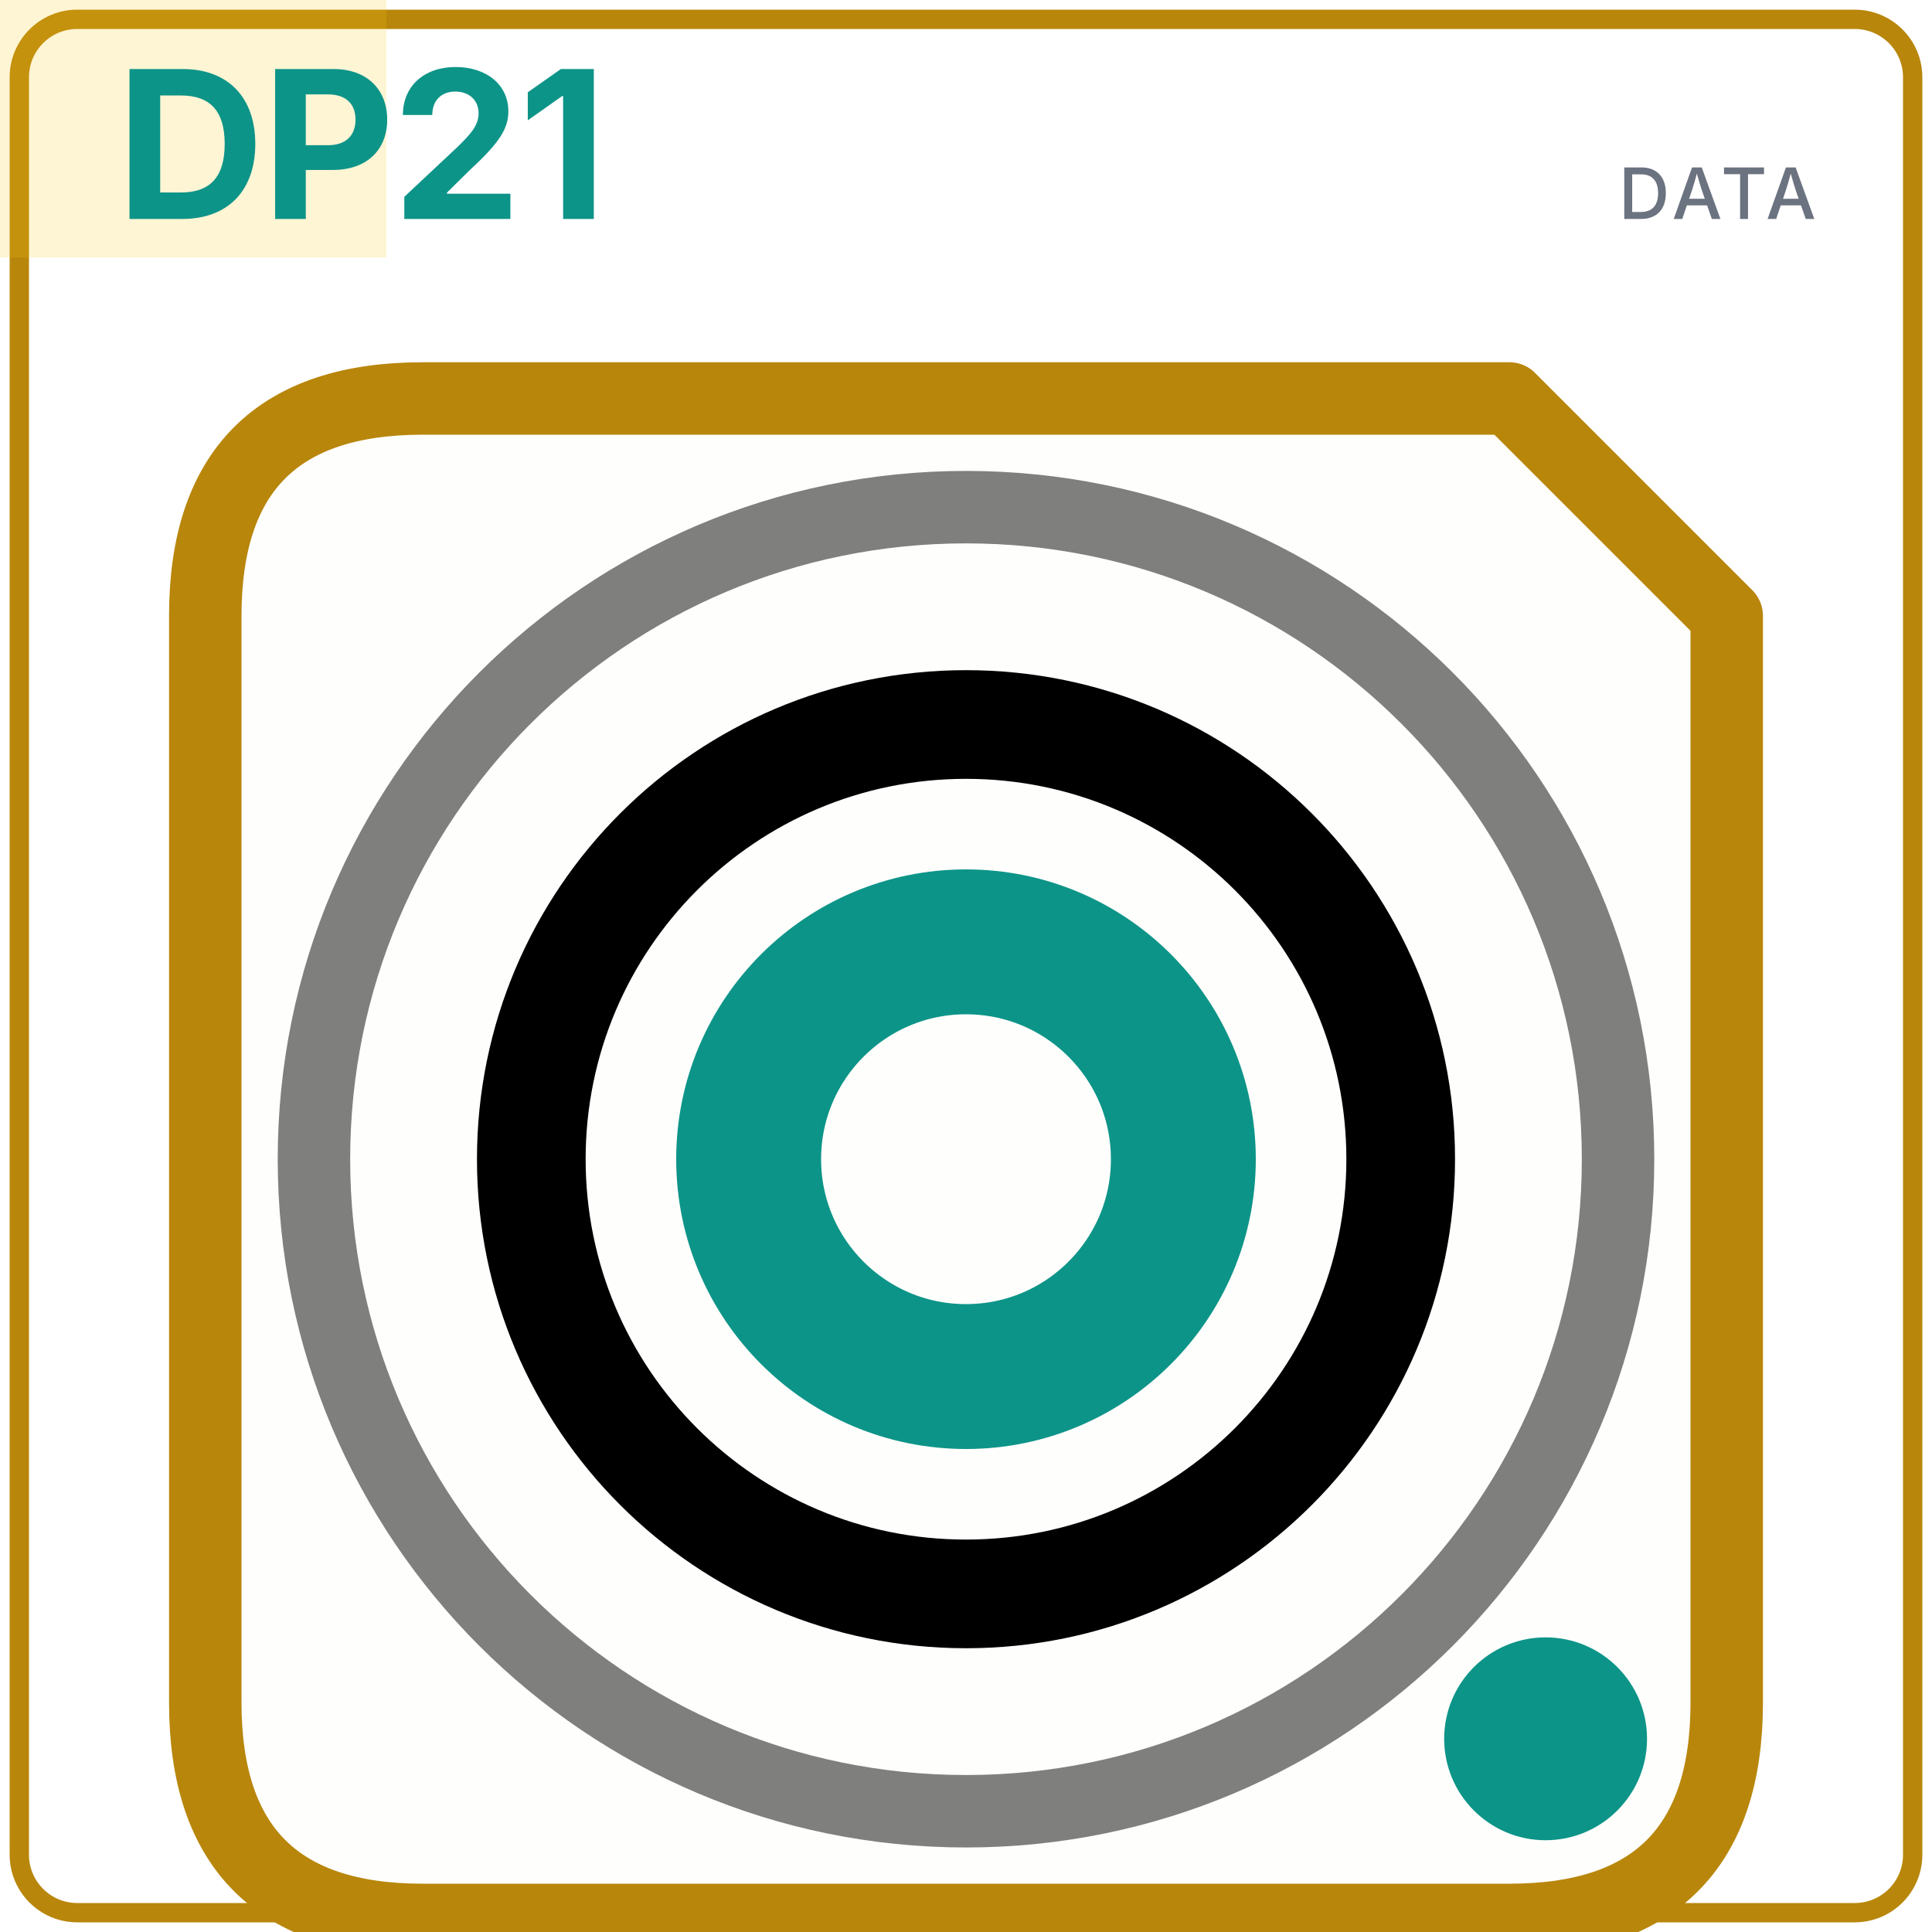
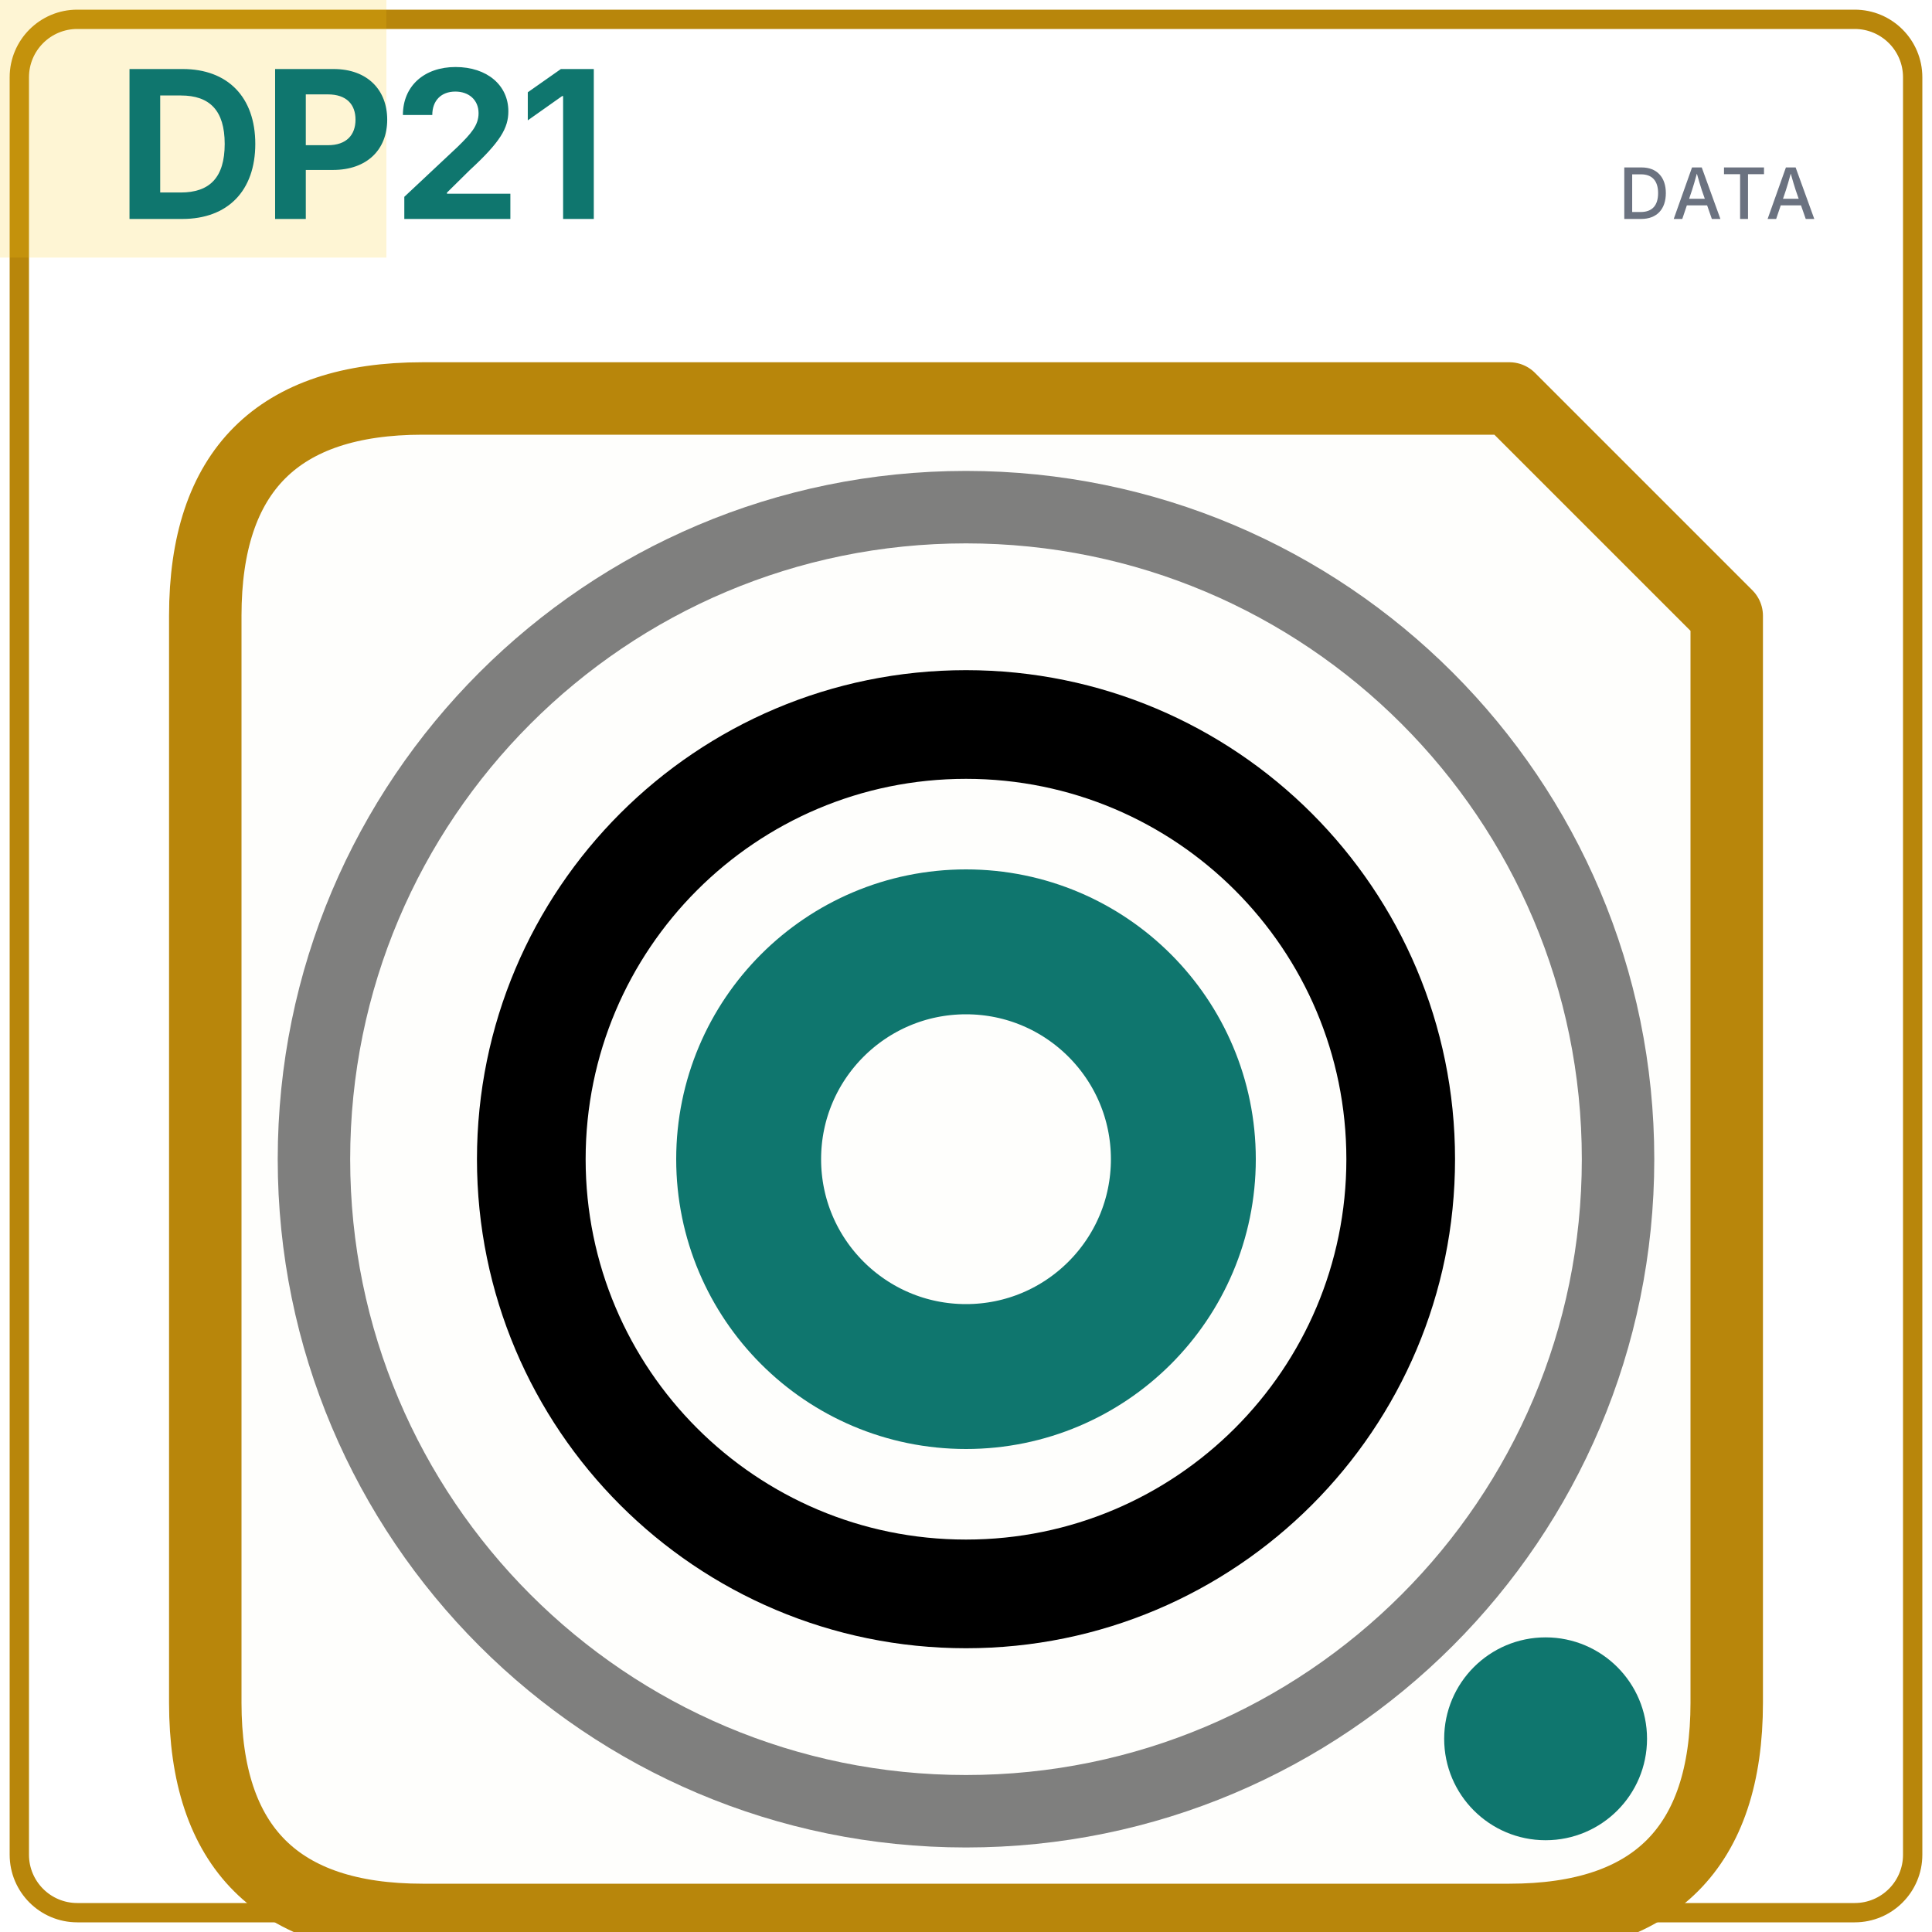
<svg xmlns="http://www.w3.org/2000/svg" viewBox="0 0 600 600" width="600" height="600" role="img" aria-labelledby="t">
  <rect width="600" height="600" fill="#ffffff" />
  <rect x="6" y="6" width="588" height="588" rx="18" fill="none" stroke="#b8860b" stroke-width="6" />
  <rect x="0" y="0" width="120" height="80" fill="#facc15" fill-opacity="0.18" />
-   <text x="36" y="68" font-family="Inter, &quot;SF Pro Text&quot;, &quot;Segoe UI&quot;, system-ui, sans-serif" font-size="64" font-weight="700" fill="#0d9488" letter-spacing="-1">DP21</text>
+   <text x="36" y="68" font-family="Inter, &quot;SF Pro Text&quot;, &quot;Segoe UI&quot;, system-ui, sans-serif" font-size="64" font-weight="700" fill="#0f766e" letter-spacing="-1">DP21</text>
  <text x="564" y="68" font-family="Inter, &quot;SF Pro Text&quot;, &quot;Segoe UI&quot;, system-ui, sans-serif" font-size="22" font-weight="500" fill="#6b7280" text-anchor="end" letter-spacing="1.5">DATA</text>
  <svg x="30" y="90" width="540" height="540" viewBox="0 0 24 24" fill="none" stroke="#1f2937" stroke-width="2" stroke-linecap="round" stroke-linejoin="round">
    <path d="M 4.5 1.5 L 19.5 1.5 L 22.5 4.5 L 22.5 19.5 Q 22.5 22.5 19.5 22.5 L 4.5 22.5 Q 1.5 22.5 1.5 19.5 L 1.5 4.5 Q 1.5 1.5 4.5 1.5 Z" fill="#f5e9c8" fill-opacity="0.06" stroke="#b8860b" stroke-width="1" />
-     <circle cx="20" cy="20" r="1.4" fill="#0d9488" stroke="none" />
-     <circle cx="12" cy="12" r="3" stroke="#0d9488" fill="none" />
+     <circle cx="20" cy="20" r="1.4" fill="#0f766e" stroke="none" />
+     <circle cx="12" cy="12" r="3" stroke="#0f766e" fill="none" />
    <circle cx="12" cy="12" r="6" stroke="currentColor" fill="none" stroke-width="1.5" />
    <circle cx="12" cy="12" r="9" stroke="currentColor" fill="none" stroke-width="1" stroke-opacity="0.5" />
  </svg>
</svg>
